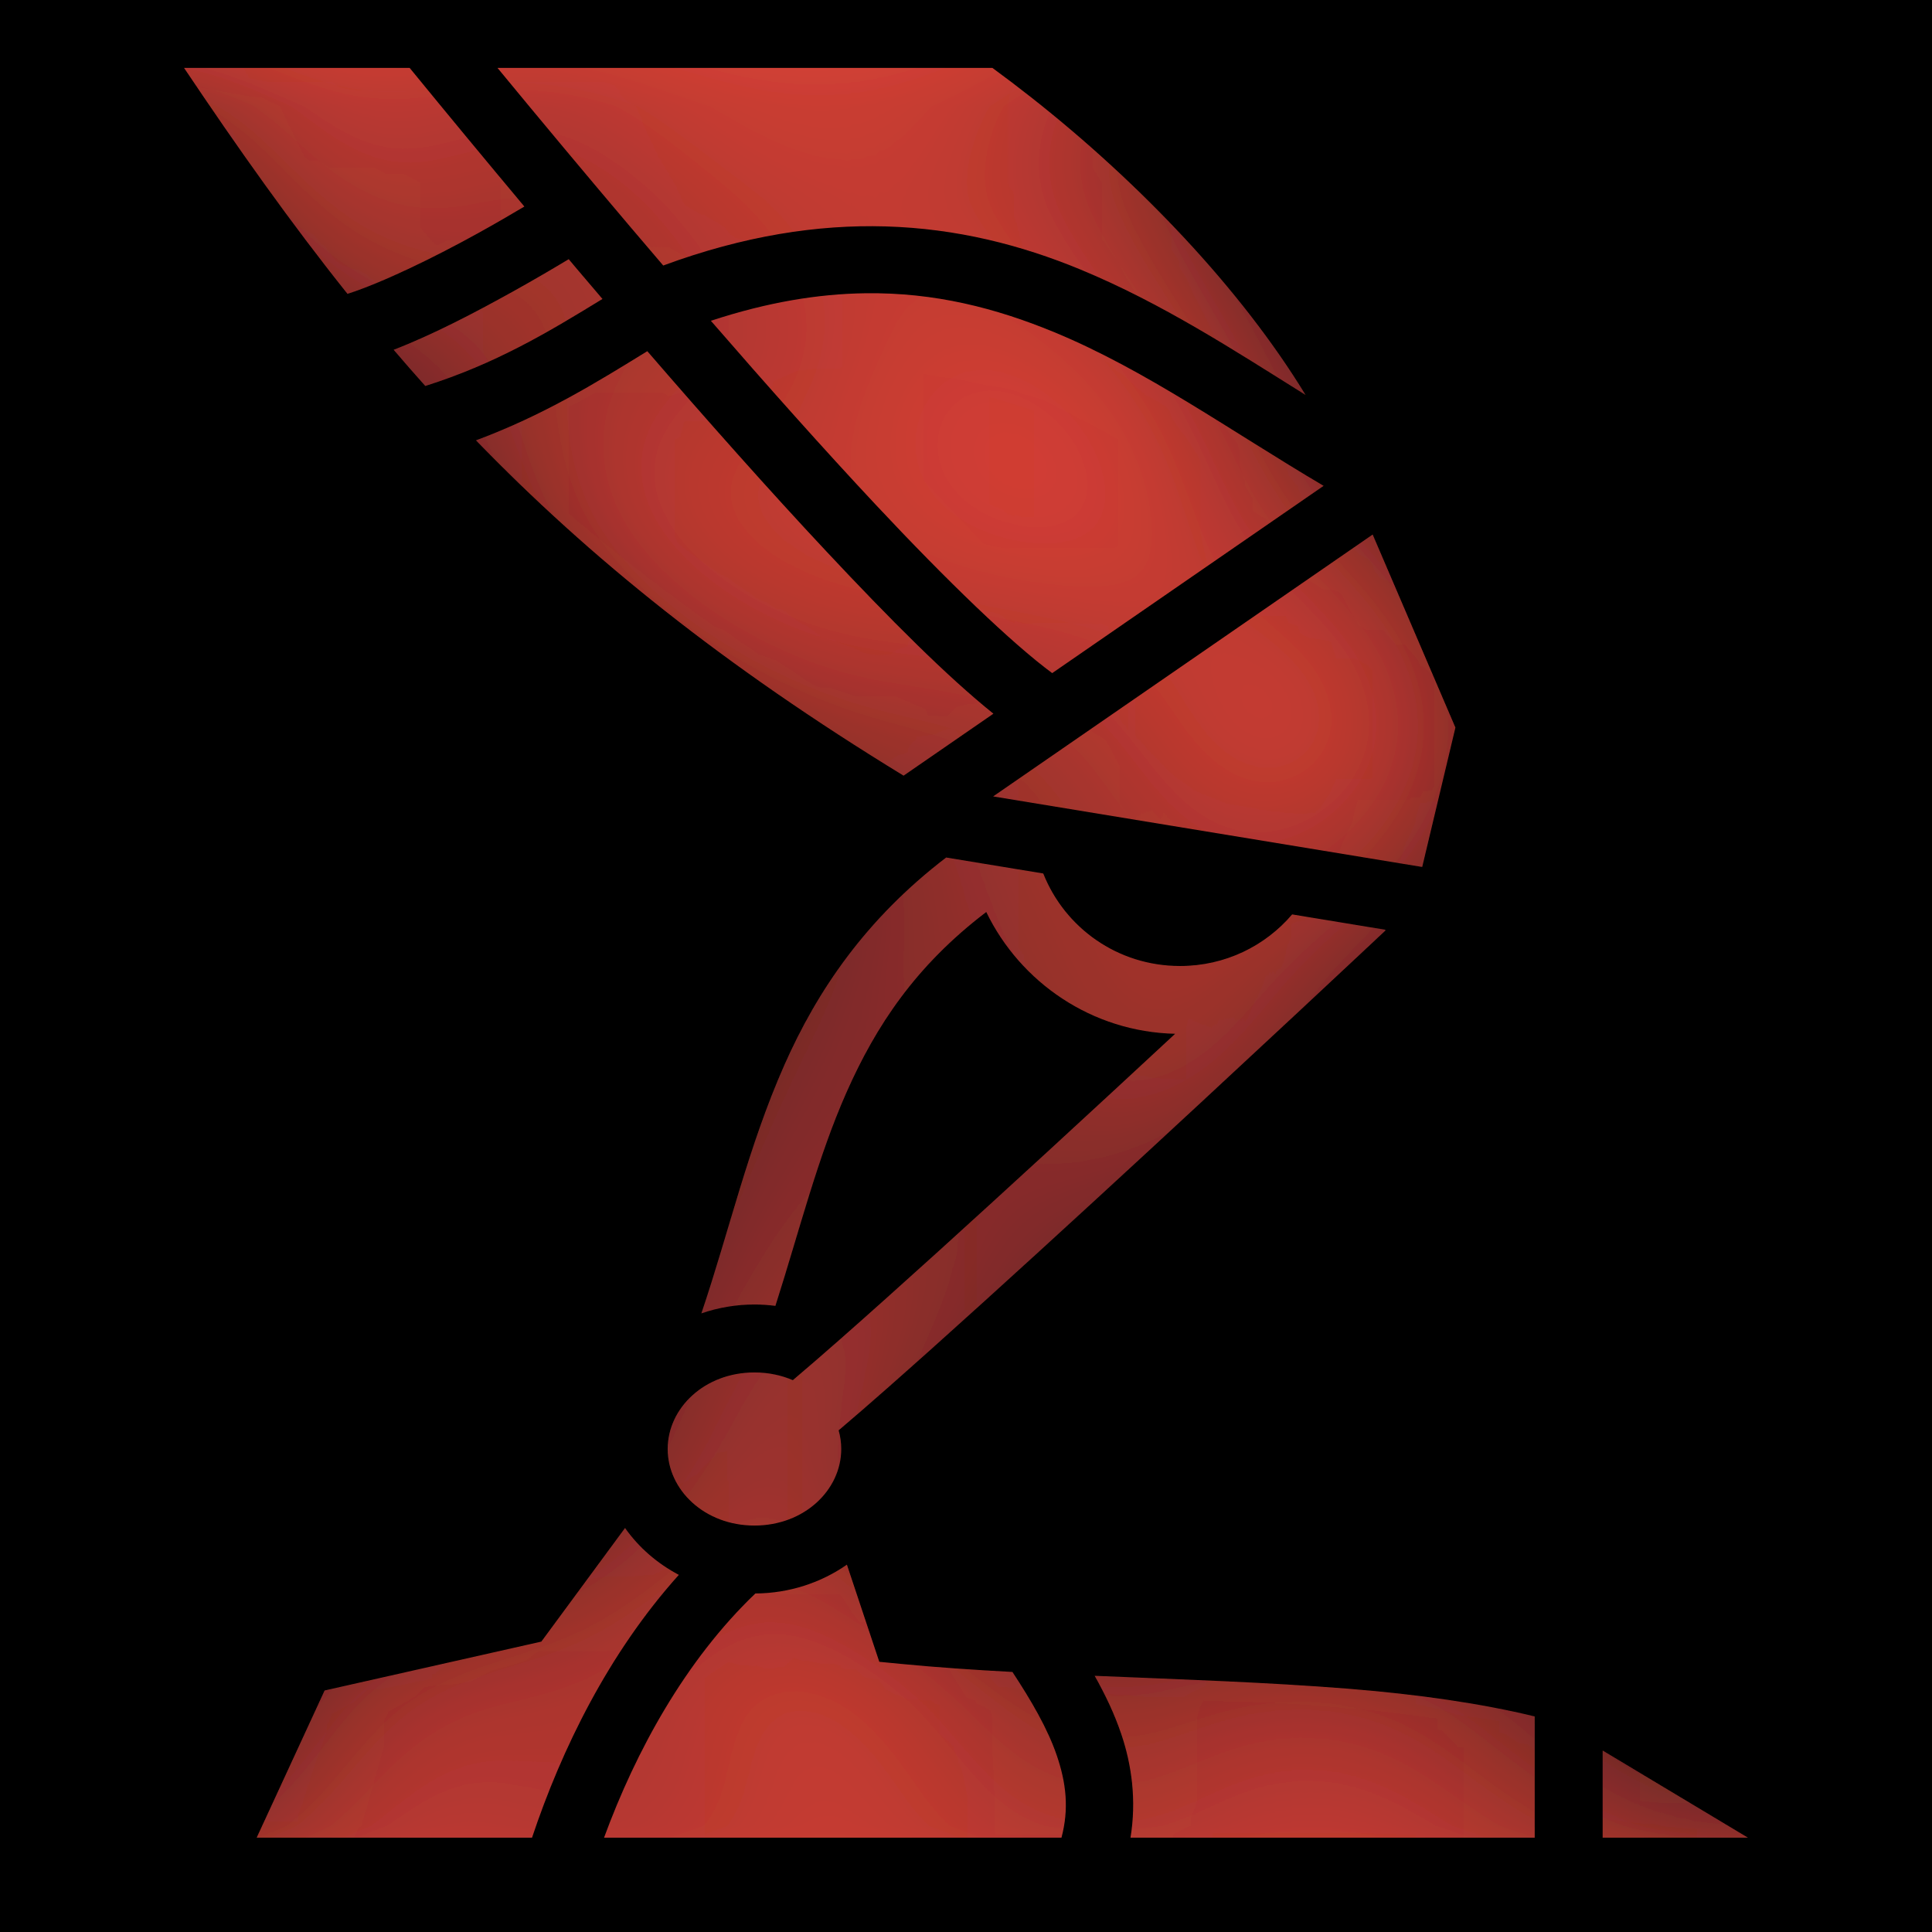
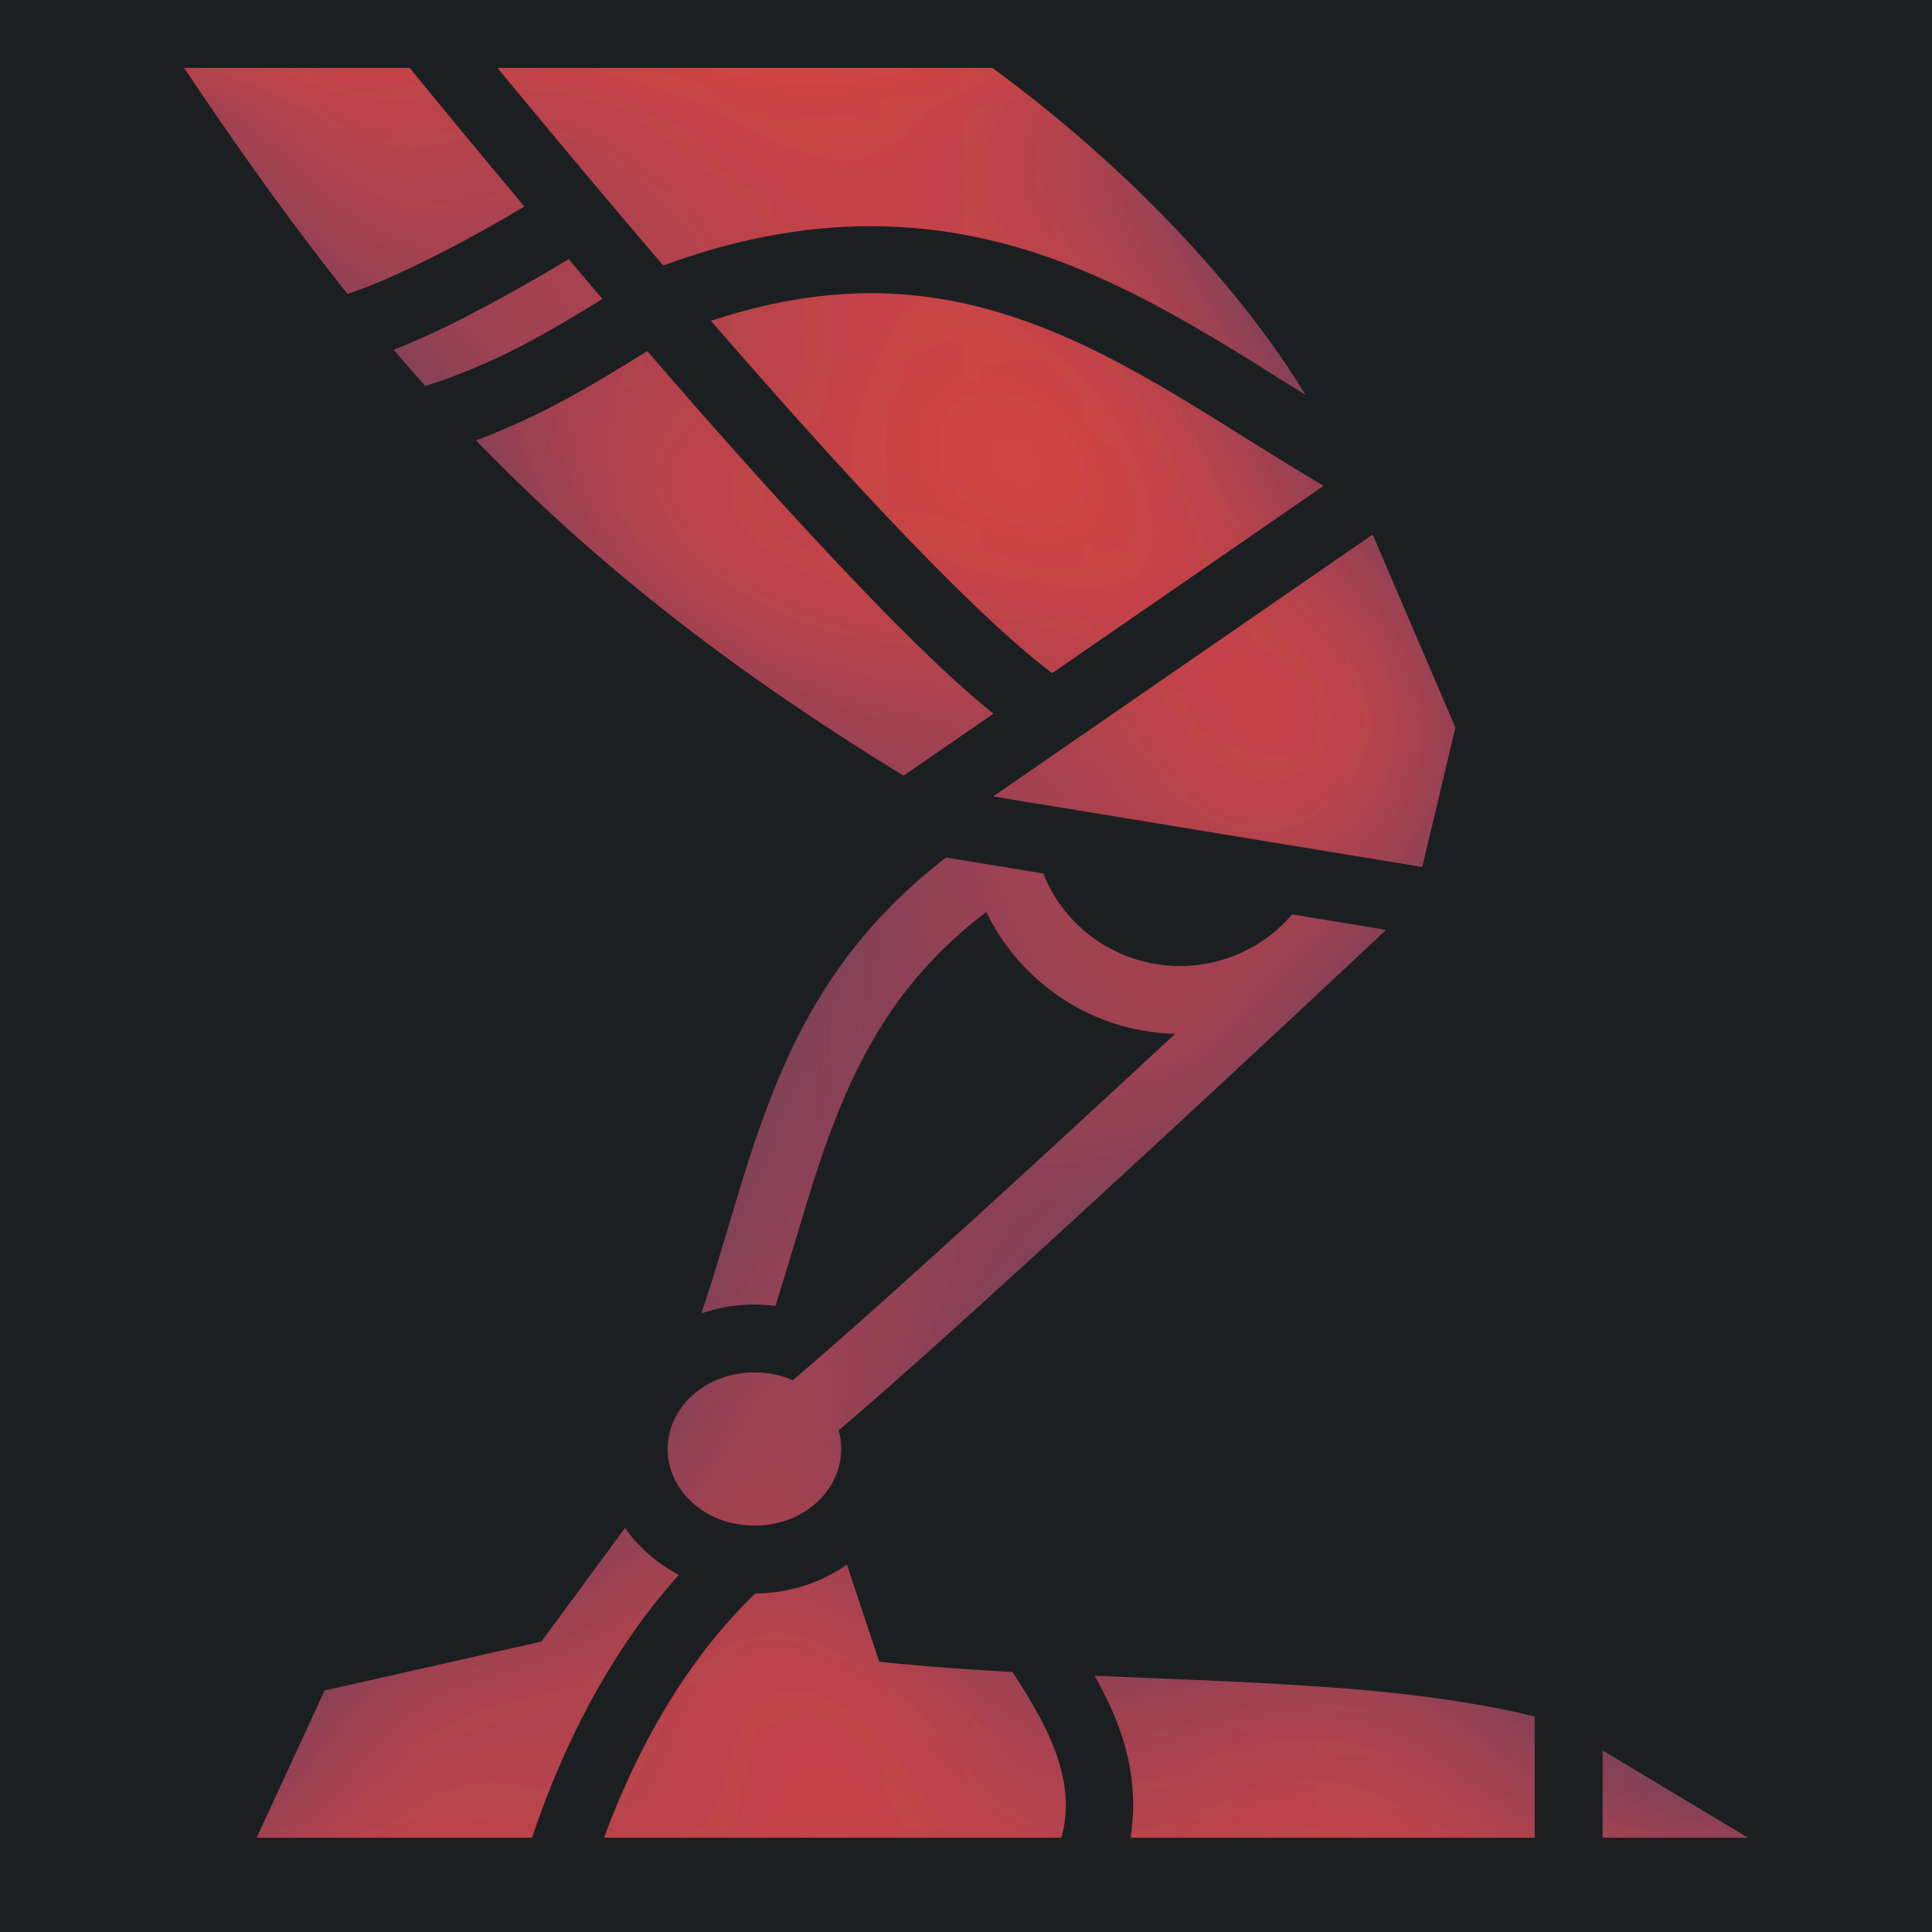
<svg xmlns="http://www.w3.org/2000/svg" viewBox="0 0 512 512" style="height: 512px; width: 512px;">
  <defs>
    <filter id="shadow-1" height="300%" width="300%" x="-100%" y="-100%">
-       <feFlood flood-color="rgba(27, 31, 33, 1)" result="flood" />
+       <feFlood flood-color="rgba(58, 63, 94, 1)" result="flood" />
      <feComposite in="flood" in2="SourceGraphic" operator="out" result="composite" />
      <feGaussianBlur in="composite" stdDeviation="30" result="blur" />
      <feOffset dx="0" dy="0" result="offset" />
      <feComposite in2="SourceGraphic" in="offset" operator="atop" />
    </filter>
  </defs>
-   <path d="M0 0h512v512H0z" fill="#000" fill-opacity="1" />
+   <path d="M0 0h512v512H0z" fill="#1b1f21" fill-opacity="1" />
  <g class="" transform="translate(0,0)" style="">
    <path d="M48.777 18c14.338 21.4 28.393 41.21 43.31 59.88 9.43-3.02 23.357-9.846 34.84-16.214 4.543-2.52 8.5-4.83 12.04-6.932A4205.892 4205.892 0 0 1 108.567 18h-59.79zm83.067 0a3914.434 3914.434 0 0 0 35.148 42.068c2.9 3.42 5.828 6.856 8.772 10.297 21.42-7.908 40.938-10.88 58.87-10.365 18.856.54 35.965 4.92 51.712 11.432 21.582 8.923 40.79 21.448 59.658 33.252-17.115-28.09-44.02-56.258-72.565-78.752A378.736 378.736 0 0 0 263.007 18H131.844zm18.873 50.688c-4.132 2.48-9.22 5.478-15.06 8.718-9.796 5.433-20.91 11.266-31.343 15.285a538.21 538.21 0 0 0 8.39 9.603c18.69-5.91 32.562-14.24 46.958-23.066-2.142-2.51-4.282-5.02-6.398-7.516-.867-1.022-1.685-2.004-2.547-3.022zm78.662 9.025c-12.522.162-26.026 2.374-40.99 7.3 14.893 17.17 29.87 33.99 43.715 48.772 18.88 20.16 36.01 36.673 46.74 44.6l25.796-17.8 46.137-31.833c-24.45-14.413-46.998-30.635-71.308-40.686-15.593-6.446-31.792-10.59-50.09-10.353zm-57.833 15.353c-13.41 8.25-27.365 16.918-45.416 23.63 30.06 31.05 65.594 59.703 113.327 88.865h.002l23.437-16.17.37-.257c-12.343-9.915-27.42-25.02-44.298-43.043-15.086-16.106-31.372-34.45-47.423-53.024zm192.228 48.586L263.188 211.06l113.714 18.7 8.803-36.95-21.93-51.158zm-113.037 85.6c-21.333 16.328-34.155 35.29-42.85 54.92-9.642 21.763-14.662 44.156-22.023 65.89a43.193 43.193 0 0 1 14.076-2.353c1.88 0 3.73.13 5.552.364 6.406-20.05 11.156-39.236 18.854-56.61 7.806-17.623 18.318-33.53 37.023-47.77 9.058 18.714 28.062 31.776 50.052 32.273a9007.202 9007.202 0 0 1-33.99 31.404c-19.57 17.98-39.355 35.957-54.602 49.374a920.77 920.77 0 0 1-12.72 11.012c-3.027-1.306-6.462-2.047-10.17-2.047-13.22 0-23 9.427-23 20.29s9.78 20.29 23 20.29c13.222 0 23-9.427 23-20.29 0-1.692-.235-3.35-.686-4.943a955.908 955.908 0 0 0 12.467-10.8c15.435-13.584 35.27-31.606 54.89-49.628 39.238-36.045 77.593-72.07 77.593-72.07l-.174-.183-24.6-4.047c-7.136 8.377-17.768 13.67-29.715 13.67-16.517 0-30.525-10.11-36.24-24.516l-25.737-4.232zM165.64 404.93l-22.18 30.11-57.435 12.952L68.02 487h72.972c7.86-23.49 20.24-48.863 38.91-69.646-5.724-3.014-10.634-7.276-14.26-12.424zm58.803 9.716c-6.84 4.774-15.278 7.59-24.26 7.64-18.573 17.757-31.68 41.752-40.105 64.714h121.225c2.04-7.714 1.237-14.518-1.244-21.795-2.428-7.115-6.734-14.485-11.75-22.12-10.19-.55-20.095-1.218-29.464-2.126l-5.82-.565-8.583-25.75zm65.65 29.458c2.73 4.855 5.17 9.914 7.003 15.292 2.885 8.463 4.092 17.844 2.498 27.604h107.12v-32.127c-14.087-3.435-30.96-5.867-49.138-7.326-21.59-1.733-44.84-2.498-67.482-3.443zm134.622 19.79V487h38.508l-38.508-23.105z" fill="#e64539" fill-opacity="1" filter="url(#shadow-1)" />
  </g>
</svg>
